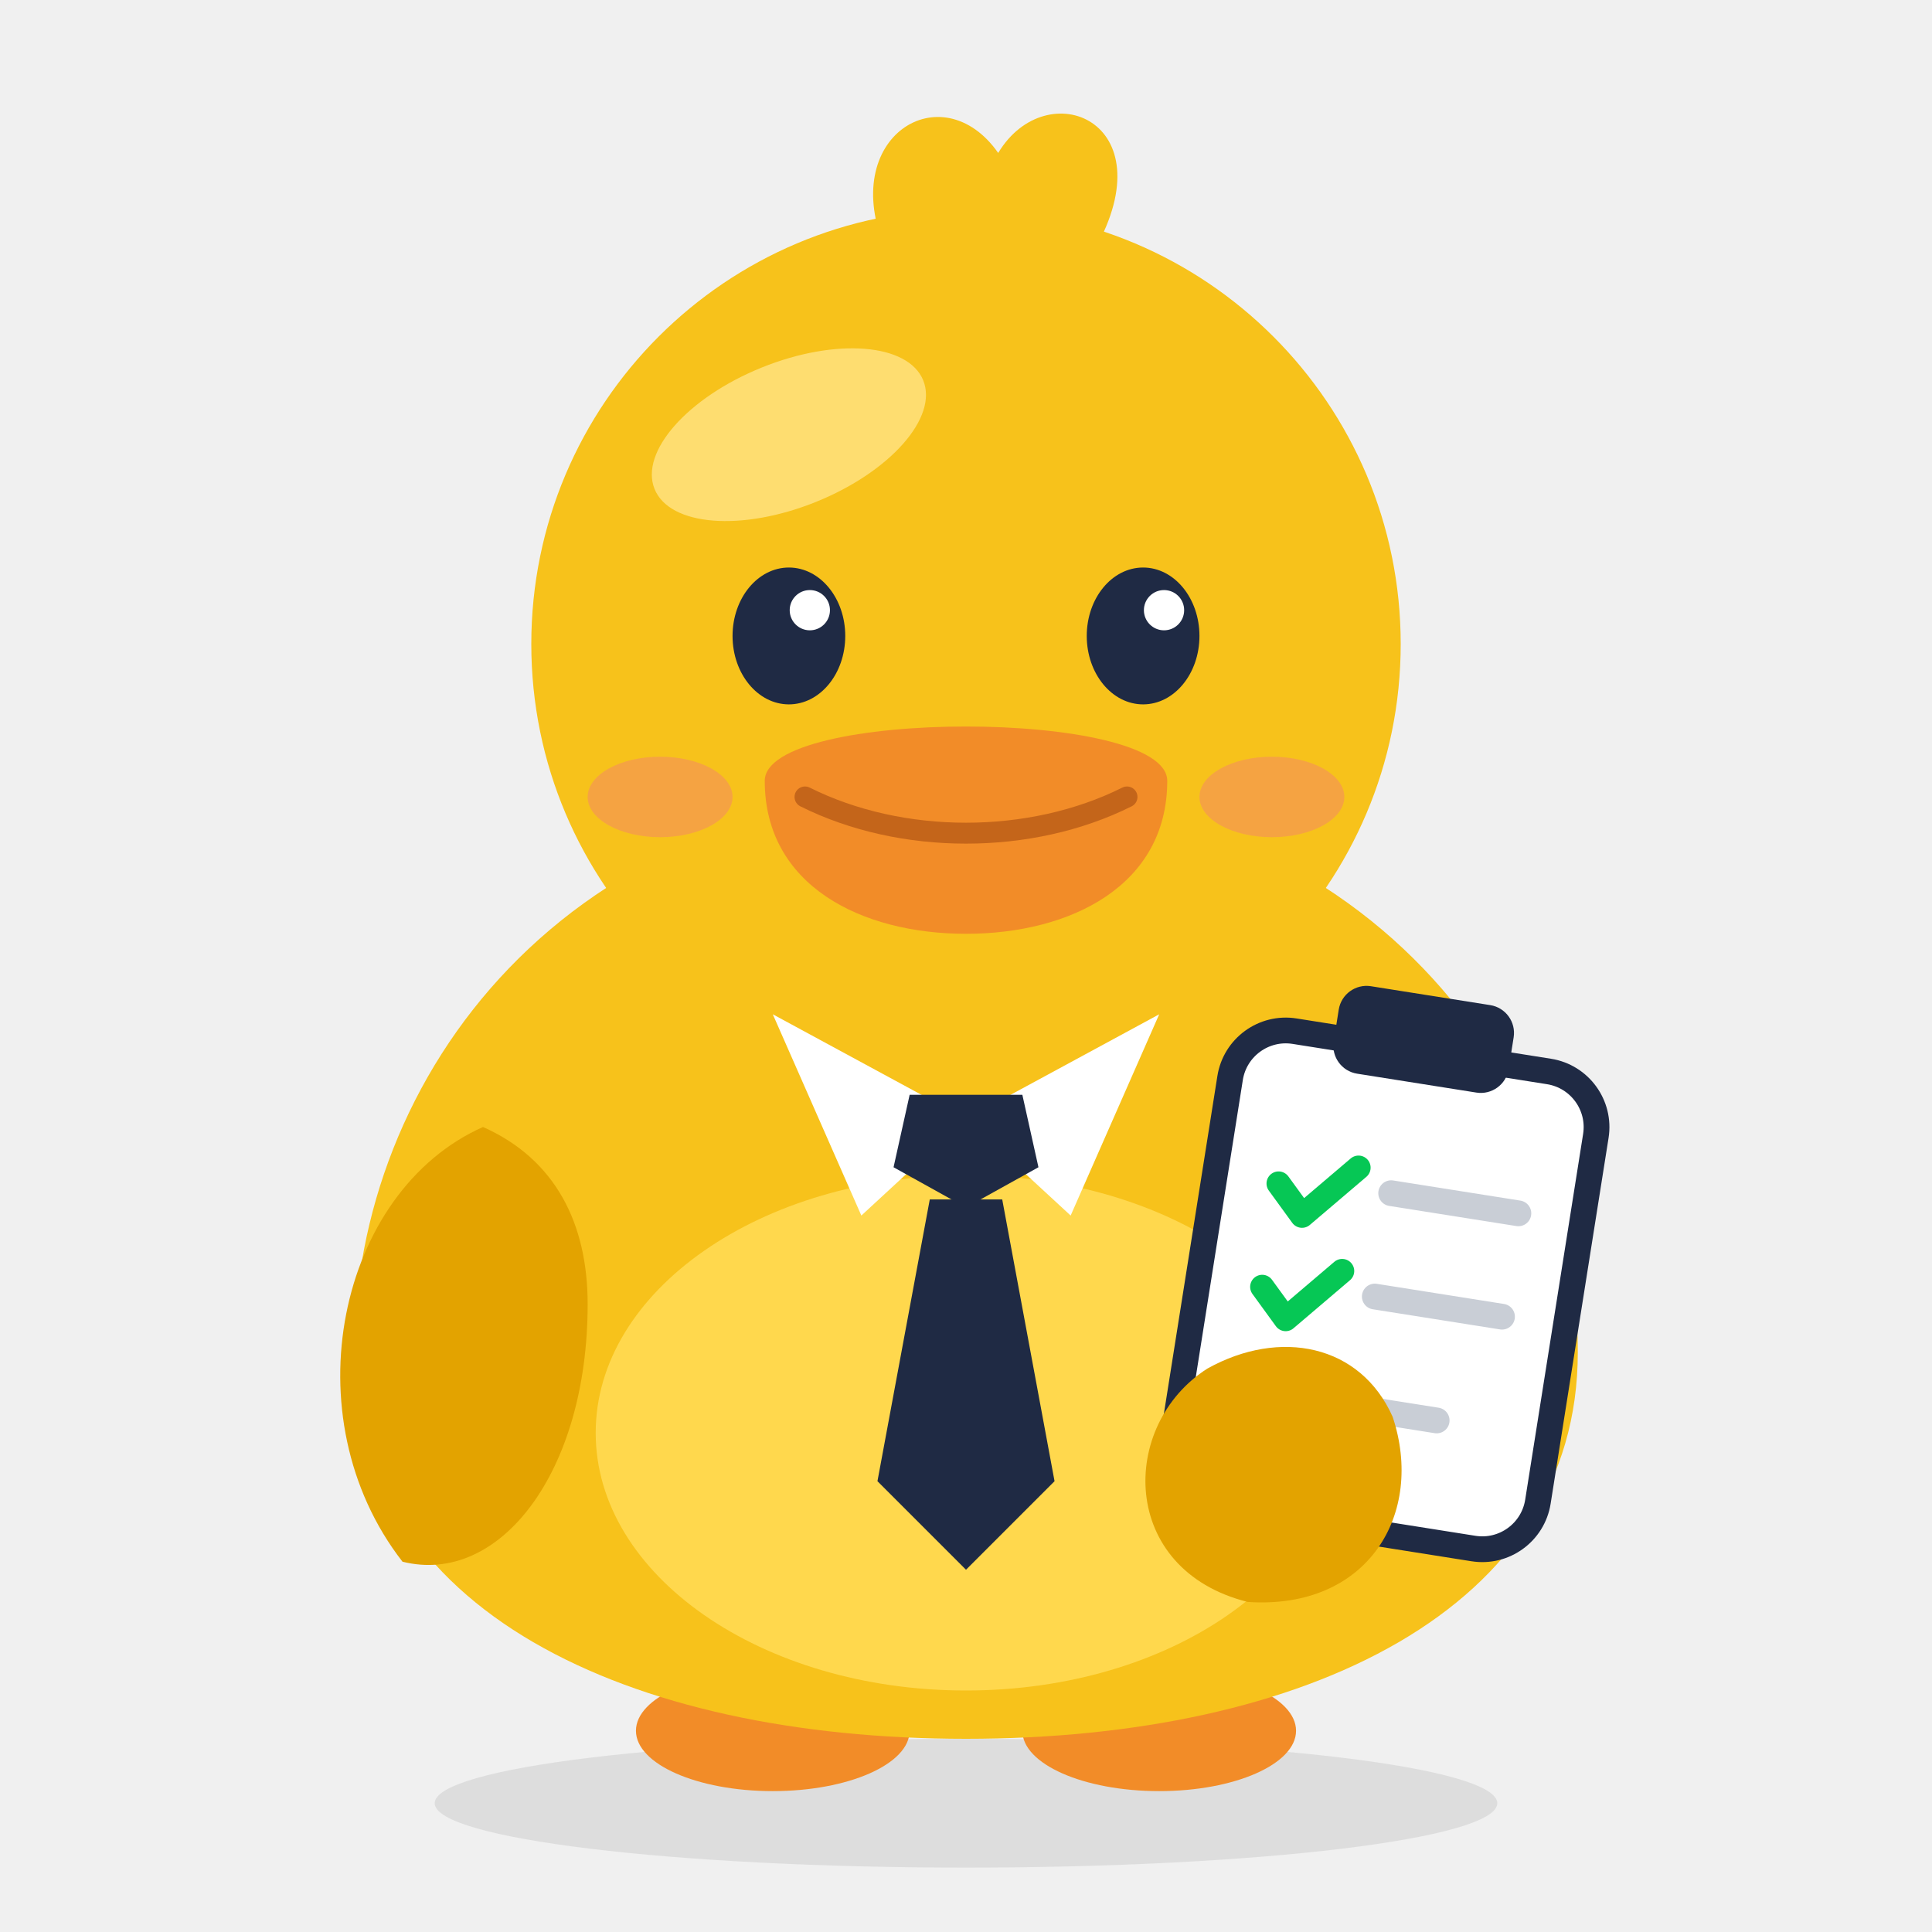
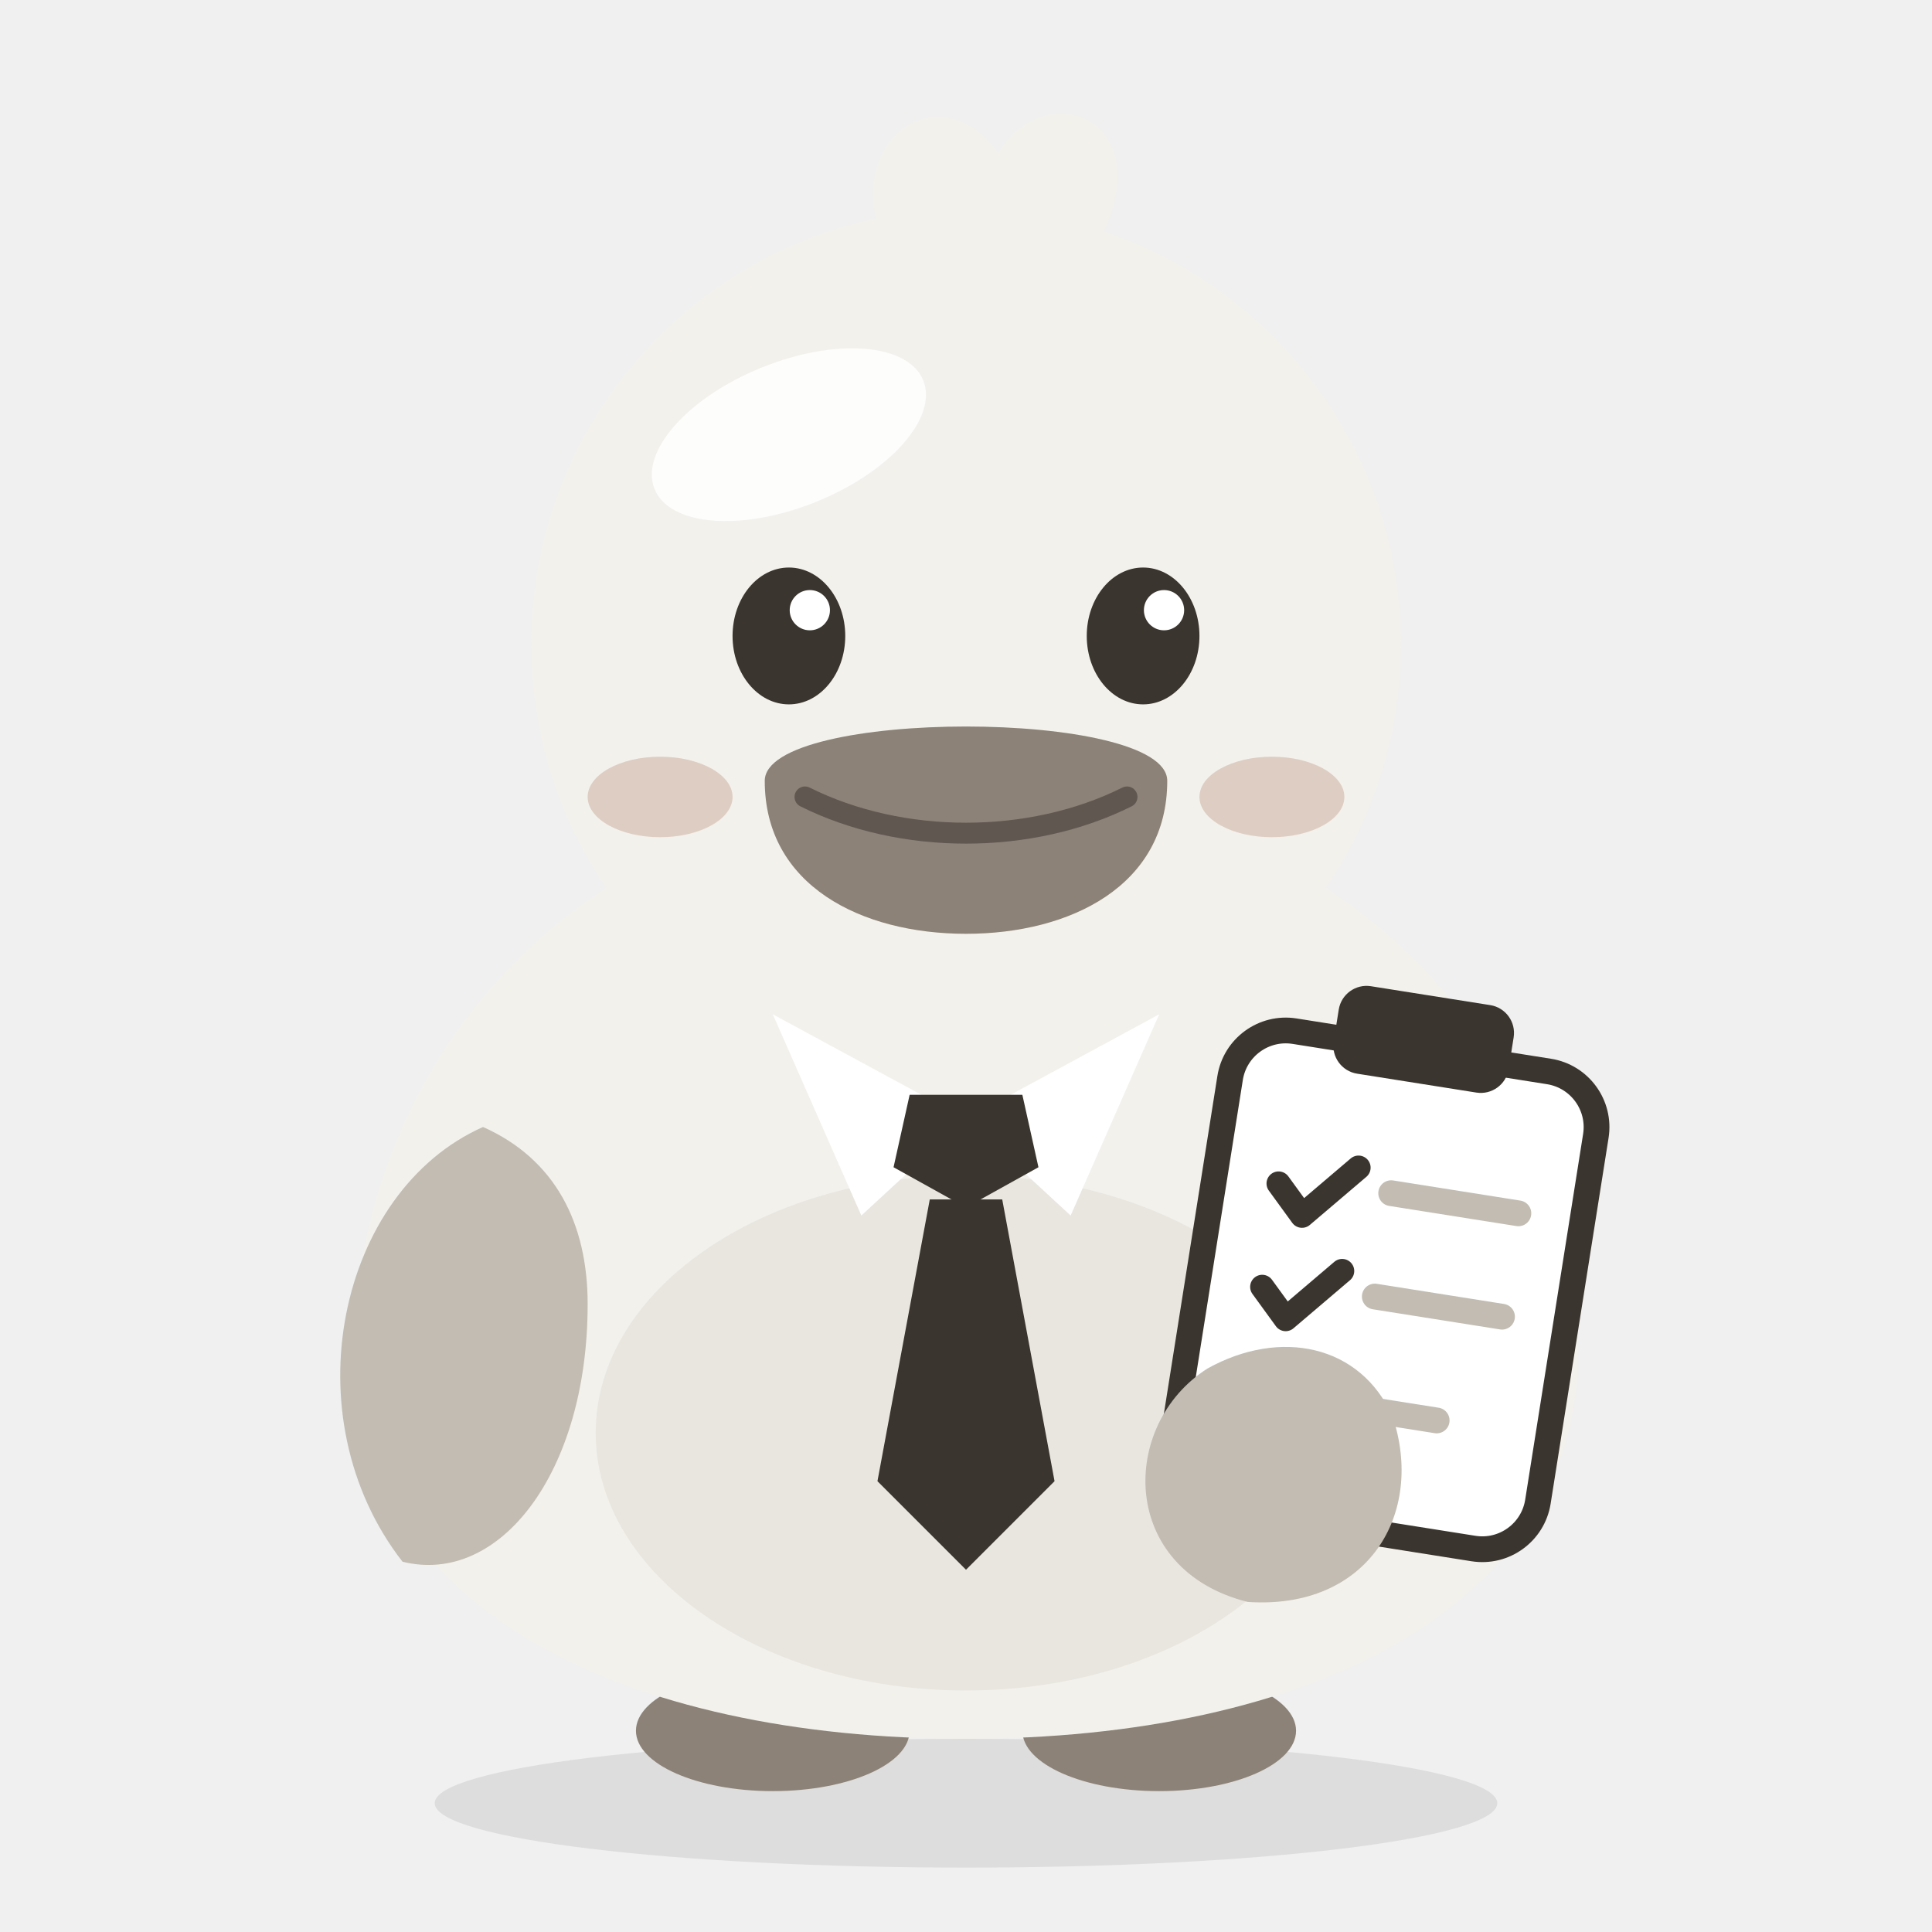
- <svg xmlns="http://www.w3.org/2000/svg" viewBox="0 0 240 240" role="img" aria-label="เลขาเป็ด">
+ <svg xmlns="http://www.w3.org/2000/svg" viewBox="0 0 240 240" role="img" aria-label="IPED">
  <ellipse cx="120" cy="224" rx="66" ry="8" fill="#000" opacity=".08" />
-   <ellipse cx="96" cy="215" rx="17" ry="7.5" fill="#F28C28" />
-   <ellipse cx="144" cy="215" rx="17" ry="7.5" fill="#F28C28" />
-   <path d="M120 98C170 98 196 134 196 168C196 200 162 216 120 216C78 216 44 200 44 168C44 134 70 98 120 98Z" fill="#F7C21B" />
-   <ellipse cx="120" cy="178" rx="46" ry="32" fill="#FFD84D" />
-   <path d="M60 140C42 148 36 176 50 194C62 197 73 183 73 162C73 152 69 144 60 140Z" fill="#E3A300" />
-   <circle cx="120" cy="80" r="54" fill="#F7C21B" />
-   <path d="M110 31C104 17 117 9 124 19C130 9 145 15 136 31Z" fill="#F7C21B" />
-   <ellipse cx="98" cy="54" rx="18" ry="9" fill="#FFE27F" opacity=".85" transform="rotate(-22 98 54)" />
-   <ellipse cx="98" cy="79" rx="7" ry="8.5" fill="#1F2A44" />
-   <ellipse cx="142" cy="79" rx="7" ry="8.5" fill="#1F2A44" />
+   <ellipse cx="96" cy="215" rx="17" ry="7.5" fill="#8c8277" />
+   <ellipse cx="144" cy="215" rx="17" ry="7.5" fill="#8c8277" />
+   <path d="M120 98C170 98 196 134 196 168C196 200 162 216 120 216C78 216 44 200 44 168C44 134 70 98 120 98Z" fill="#f3f1ec" />
+   <ellipse cx="120" cy="178" rx="46" ry="32" fill="#e9e6e0" />
+   <path d="M60 140C42 148 36 176 50 194C62 197 73 183 73 162C73 152 69 144 60 140Z" fill="#c2bcb2" />
+   <circle cx="120" cy="80" r="54" fill="#f3f1ec" />
+   <path d="M110 31C104 17 117 9 124 19C130 9 145 15 136 31Z" fill="#f3f1ec" />
+   <ellipse cx="98" cy="54" rx="18" ry="9" fill="#ffffff" opacity=".85" transform="rotate(-22 98 54)" />
+   <ellipse cx="98" cy="79" rx="7" ry="8.5" fill="#3a352e" />
+   <ellipse cx="142" cy="79" rx="7" ry="8.5" fill="#3a352e" />
  <circle cx="100.6" cy="75.8" r="2.5" fill="#fff" />
  <circle cx="144.6" cy="75.8" r="2.5" fill="#fff" />
-   <ellipse cx="82" cy="99" rx="9" ry="5" fill="#F4846A" opacity=".5" />
-   <ellipse cx="158" cy="99" rx="9" ry="5" fill="#F4846A" opacity=".5" />
-   <path d="M95 97C95 88 145 88 145 97C145 110 133 116 120 116C107 116 95 110 95 97Z" fill="#F28C28" />
-   <path d="M100 99C112 105 128 105 140 99" stroke="#C4651A" stroke-width="2.6" fill="none" stroke-linecap="round" />
+   <ellipse cx="82" cy="99" rx="9" ry="5" fill="#c9a99a" opacity=".5" />
+   <ellipse cx="158" cy="99" rx="9" ry="5" fill="#c9a99a" opacity=".5" />
+   <path d="M95 97C95 88 145 88 145 97C145 110 133 116 120 116C107 116 95 110 95 97Z" fill="#8c8277" />
+   <path d="M100 99C112 105 128 105 140 99" stroke="#615751" stroke-width="2.6" fill="none" stroke-linecap="round" />
  <path d="M96 126L120 139L107 151Z" fill="#fff" />
  <path d="M144 126L120 139L133 151Z" fill="#fff" />
-   <path d="M113 136H127L129 145L120 150L111 145Z" fill="#1F2A44" />
-   <path d="M115.5 149H124.5L131 184L120 195L109 184Z" fill="#1F2A44" />
+   <path d="M113 136H127L129 145L120 150L111 145Z" fill="#3a352e" />
+   <path d="M115.5 149H124.5L131 184L120 195L109 184Z" fill="#3a352e" />
  <g transform="rotate(9 170 166)">
-     <rect x="148" y="130" width="46" height="60" rx="7" fill="#fff" stroke="#1F2A44" stroke-width="3.2" />
-     <rect x="160" y="123" width="22" height="11" rx="3.5" fill="#1F2A44" />
-     <path d="M156 149l3.5 3.5 6-7M156 162l3.5 3.5 6-7" stroke="#06C755" stroke-width="3" fill="none" stroke-linecap="round" stroke-linejoin="round" />
-     <path d="M170 148H186M170 161H186M157 175H180" stroke="#C9CED6" stroke-width="3.2" stroke-linecap="round" />
+     <rect x="148" y="130" width="46" height="60" rx="7" fill="#fff" stroke="#3a352e" stroke-width="3.2" />
+     <rect x="160" y="123" width="22" height="11" rx="3.5" fill="#3a352e" />
+     <path d="M156 149l3.5 3.5 6-7M156 162l3.5 3.5 6-7" stroke="#3a352e" stroke-width="3" fill="none" stroke-linecap="round" stroke-linejoin="round" />
+     <path d="M170 148H186M170 161H186M157 175H180" stroke="#c2bcb2" stroke-width="3.2" stroke-linecap="round" />
  </g>
-   <path d="M150 170C139 177 139 195 155 199C170 200 177 188 173 176C169 167 159 165 150 170Z" fill="#E3A300" />
+   <path d="M150 170C139 177 139 195 155 199C170 200 177 188 173 176C169 167 159 165 150 170Z" fill="#c2bcb2" />
</svg>
